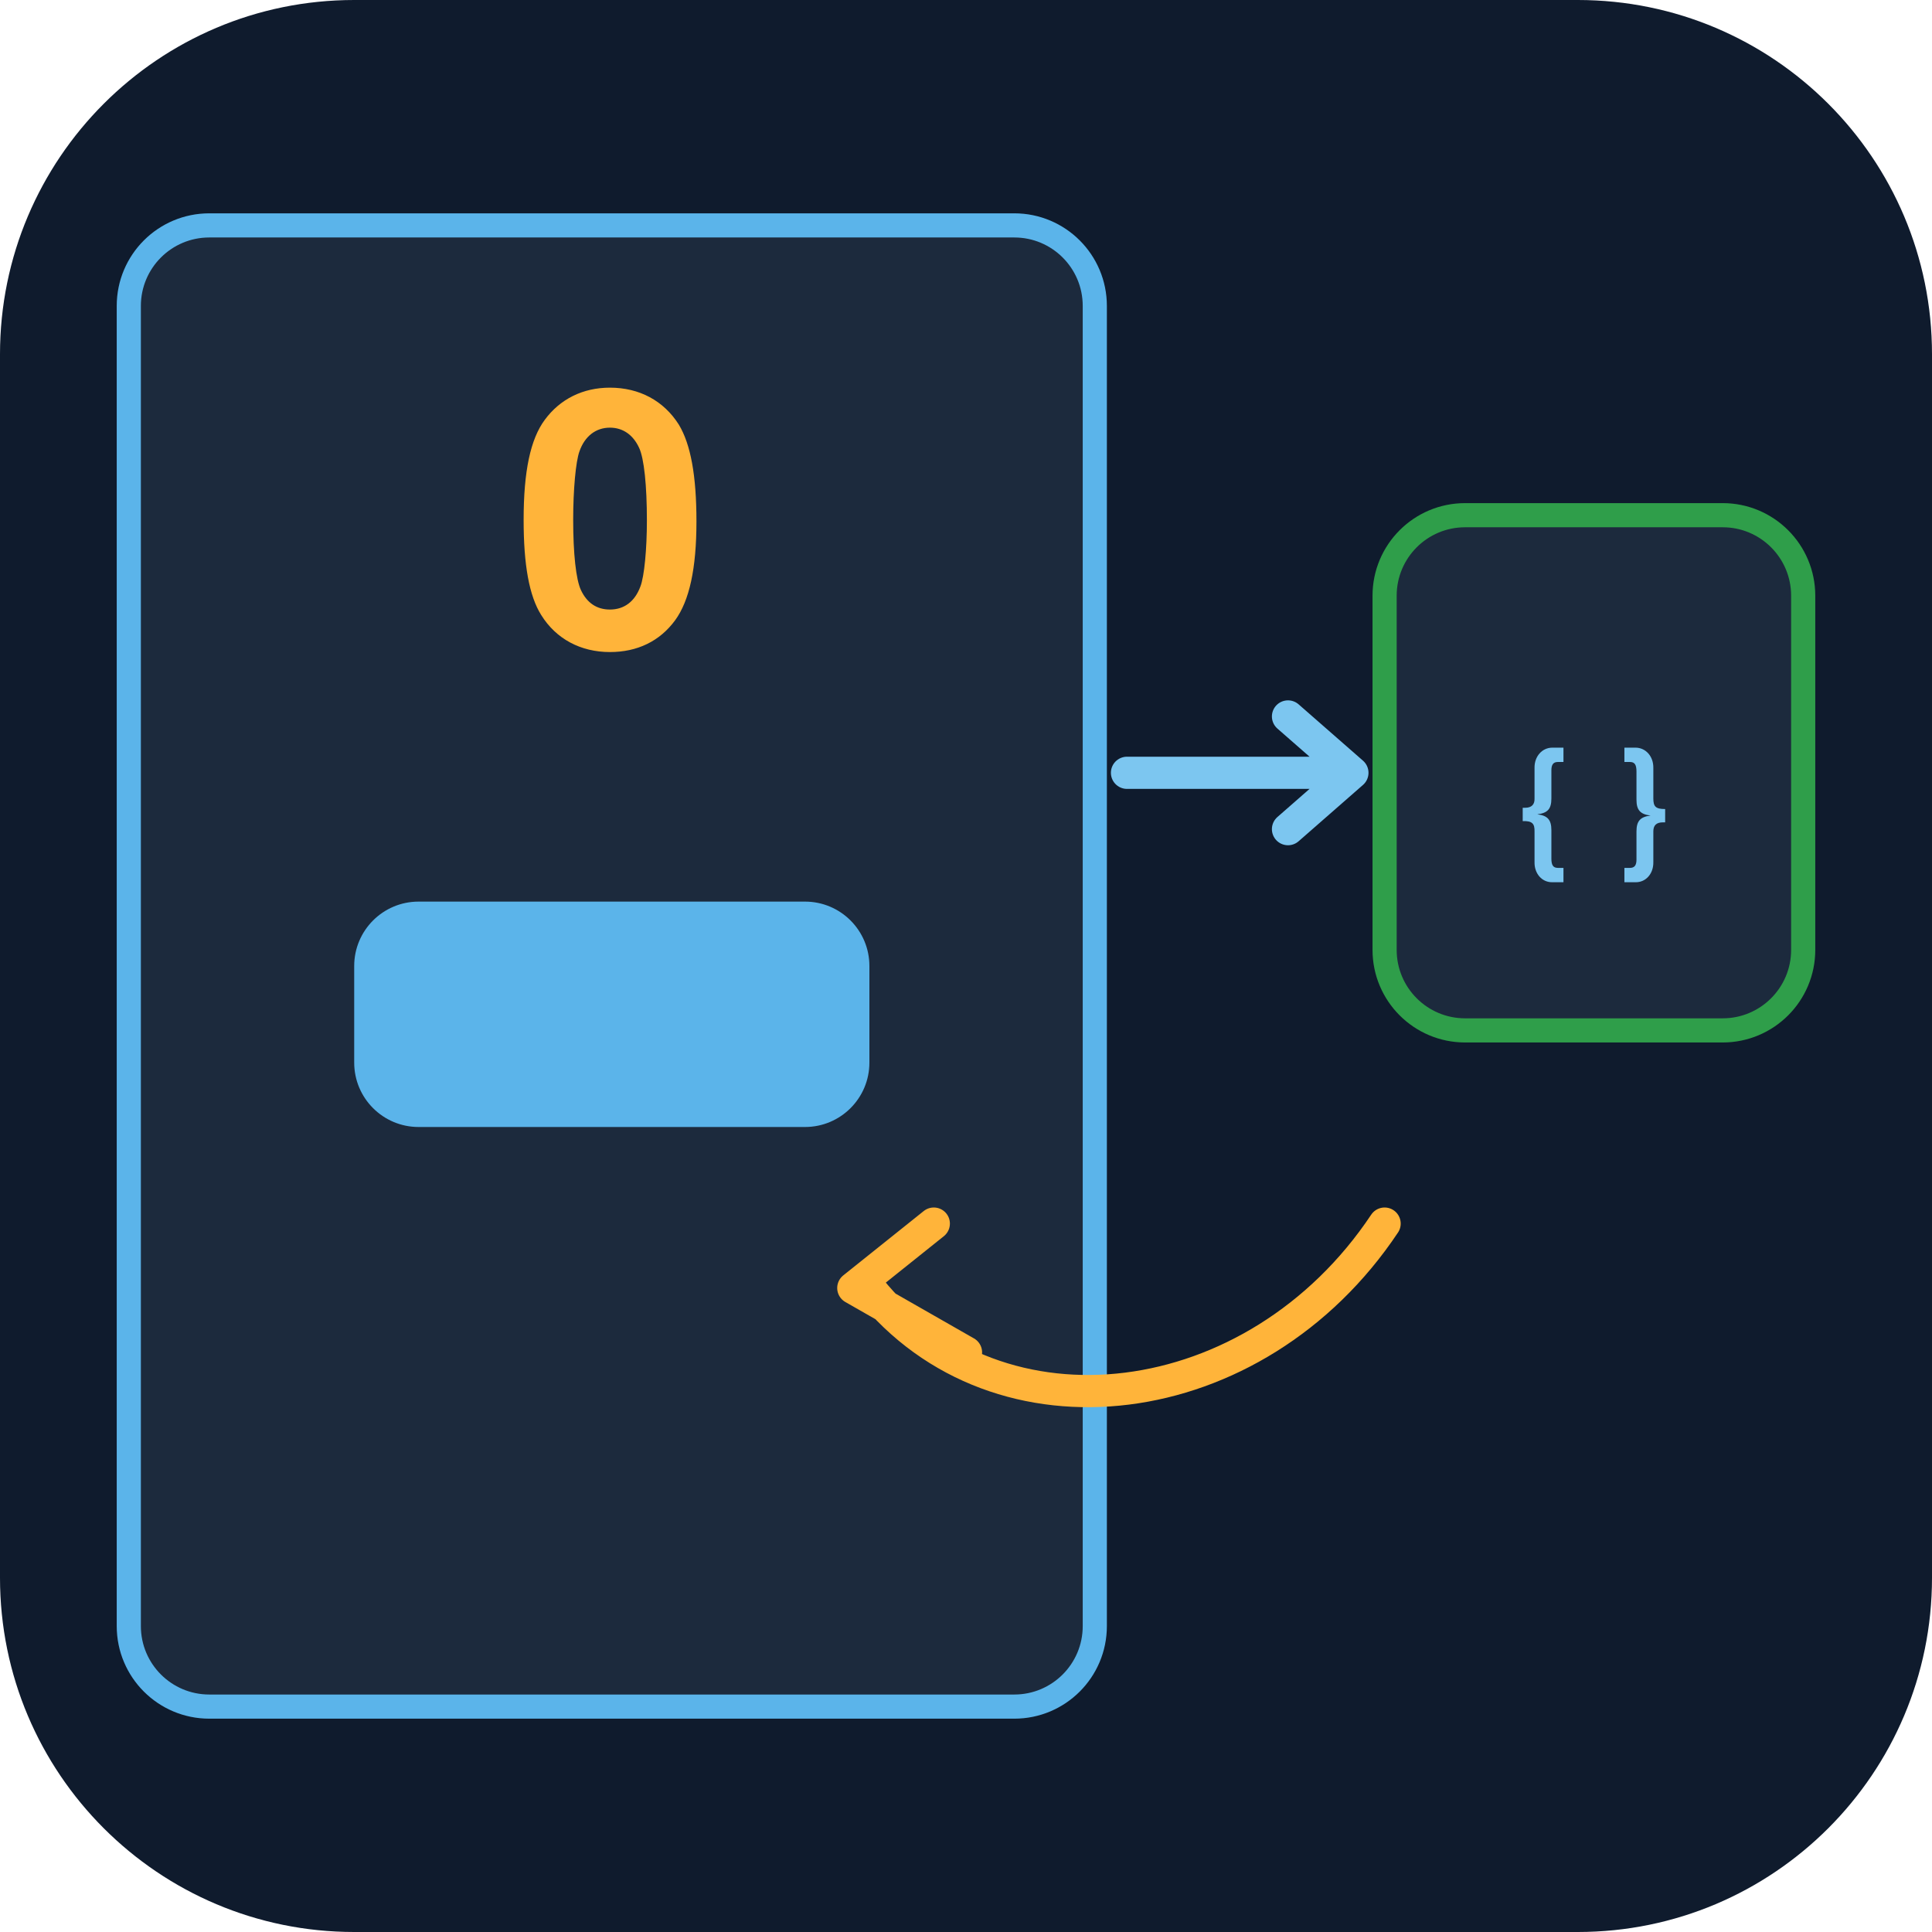
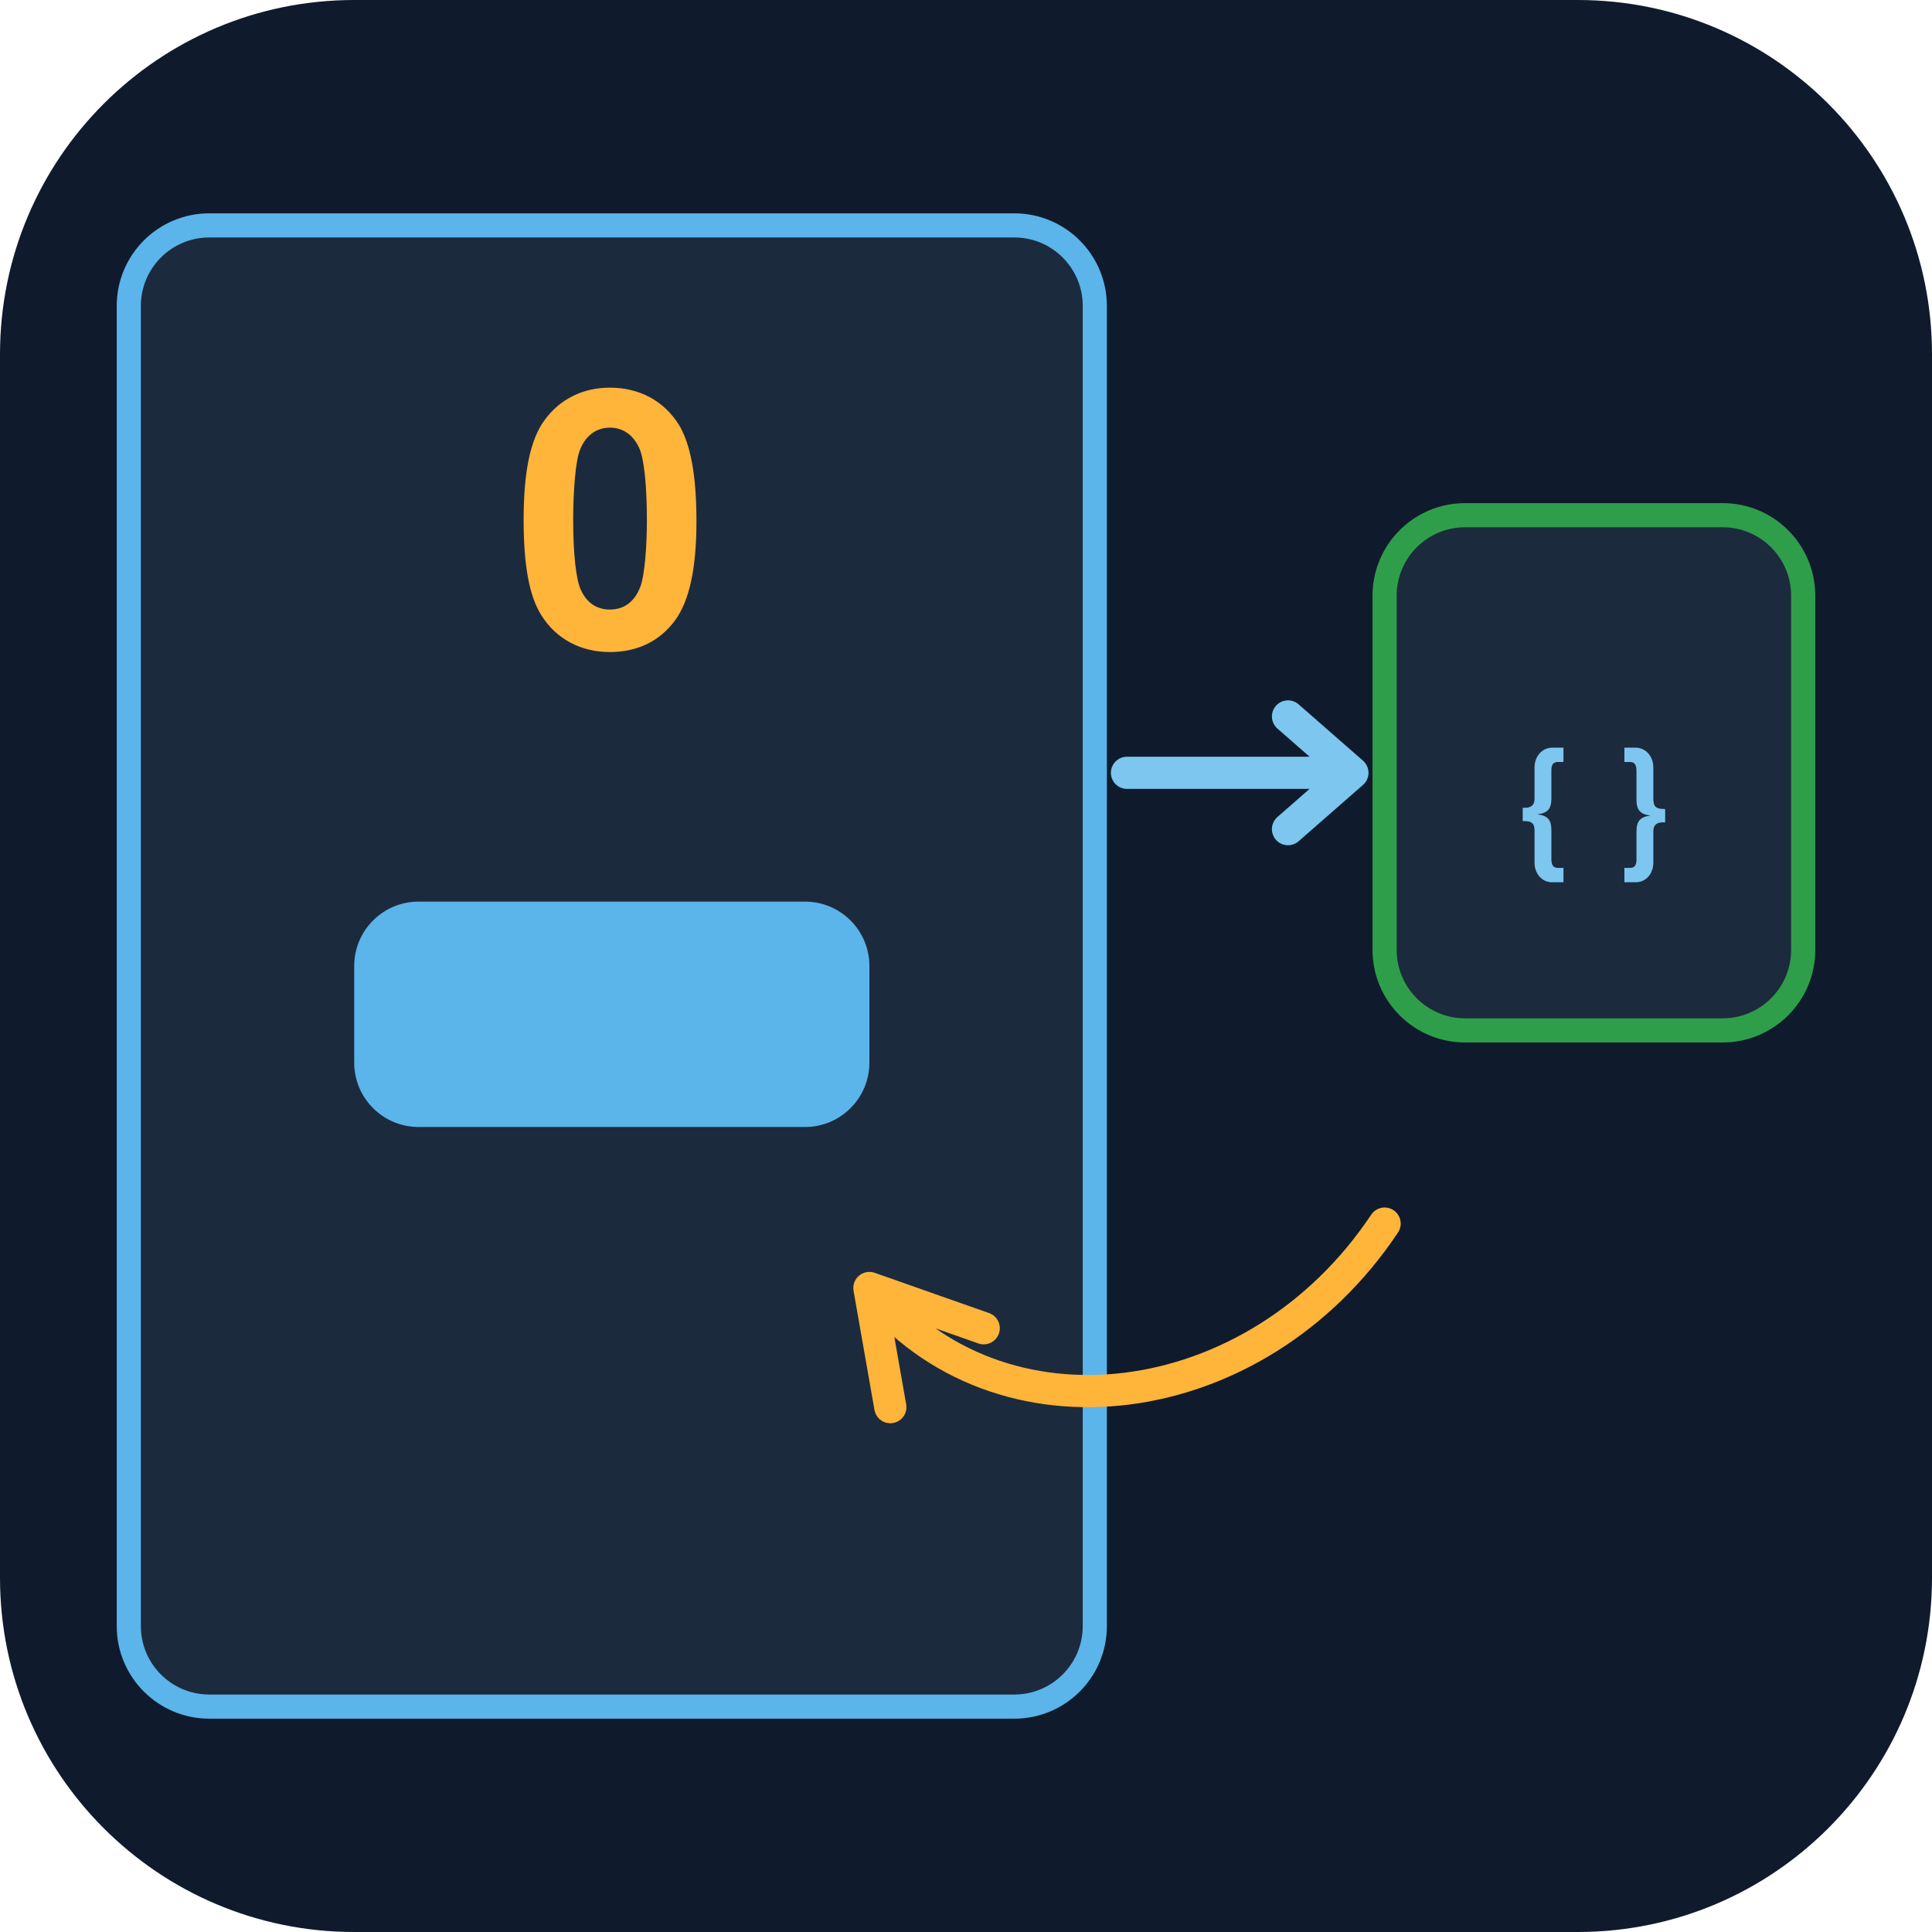
<svg xmlns="http://www.w3.org/2000/svg" viewBox="0 0 120 120" width="120" height="120" role="img">
  <rect width="120" height="120" rx="22" fill="#0f1b2d" />
  <rect x="8" y="14" width="60" height="92" rx="5" fill="#1c2a3d" stroke="#5bb4ea" stroke-width="1.5" />
  <text x="38" y="40" text-anchor="middle" font-size="22" fill="#ffb43a" font-family="-apple-system,Helvetica,Arial,sans-serif" font-weight="600">0</text>
  <rect x="22" y="56" width="32" height="14" rx="4" fill="#5bb4ea" />
  <path d="M70,48 H84 M80,44.5 L84,48 L80,51.5" stroke="#7cc6f0" stroke-width="2" stroke-linecap="round" stroke-linejoin="round" fill="none" />
  <g>
    <rect x="86" y="32" width="26" height="32" rx="5" fill="#1c2a3d" stroke="#2f9e4a" stroke-width="1.5" />
    <text x="99" y="53" text-anchor="middle" font-size="9" fill="#7cc6f0" font-family="-apple-system,Helvetica,Arial,sans-serif" font-weight="600">{ }</text>
  </g>
-   <path d="M86,76 C78,88 62,90 54,80 M58,76 L53,80 L60,84" stroke="#ffb43a" stroke-width="2" stroke-linecap="round" stroke-linejoin="round" fill="none" />
+   <path d="M86,76 C78,88 62,90 54,80 M55.3,87.4 L54,80 L61.1,82.5" stroke="#ffb43a" stroke-width="2" stroke-linecap="round" stroke-linejoin="round" fill="none" />
</svg>
